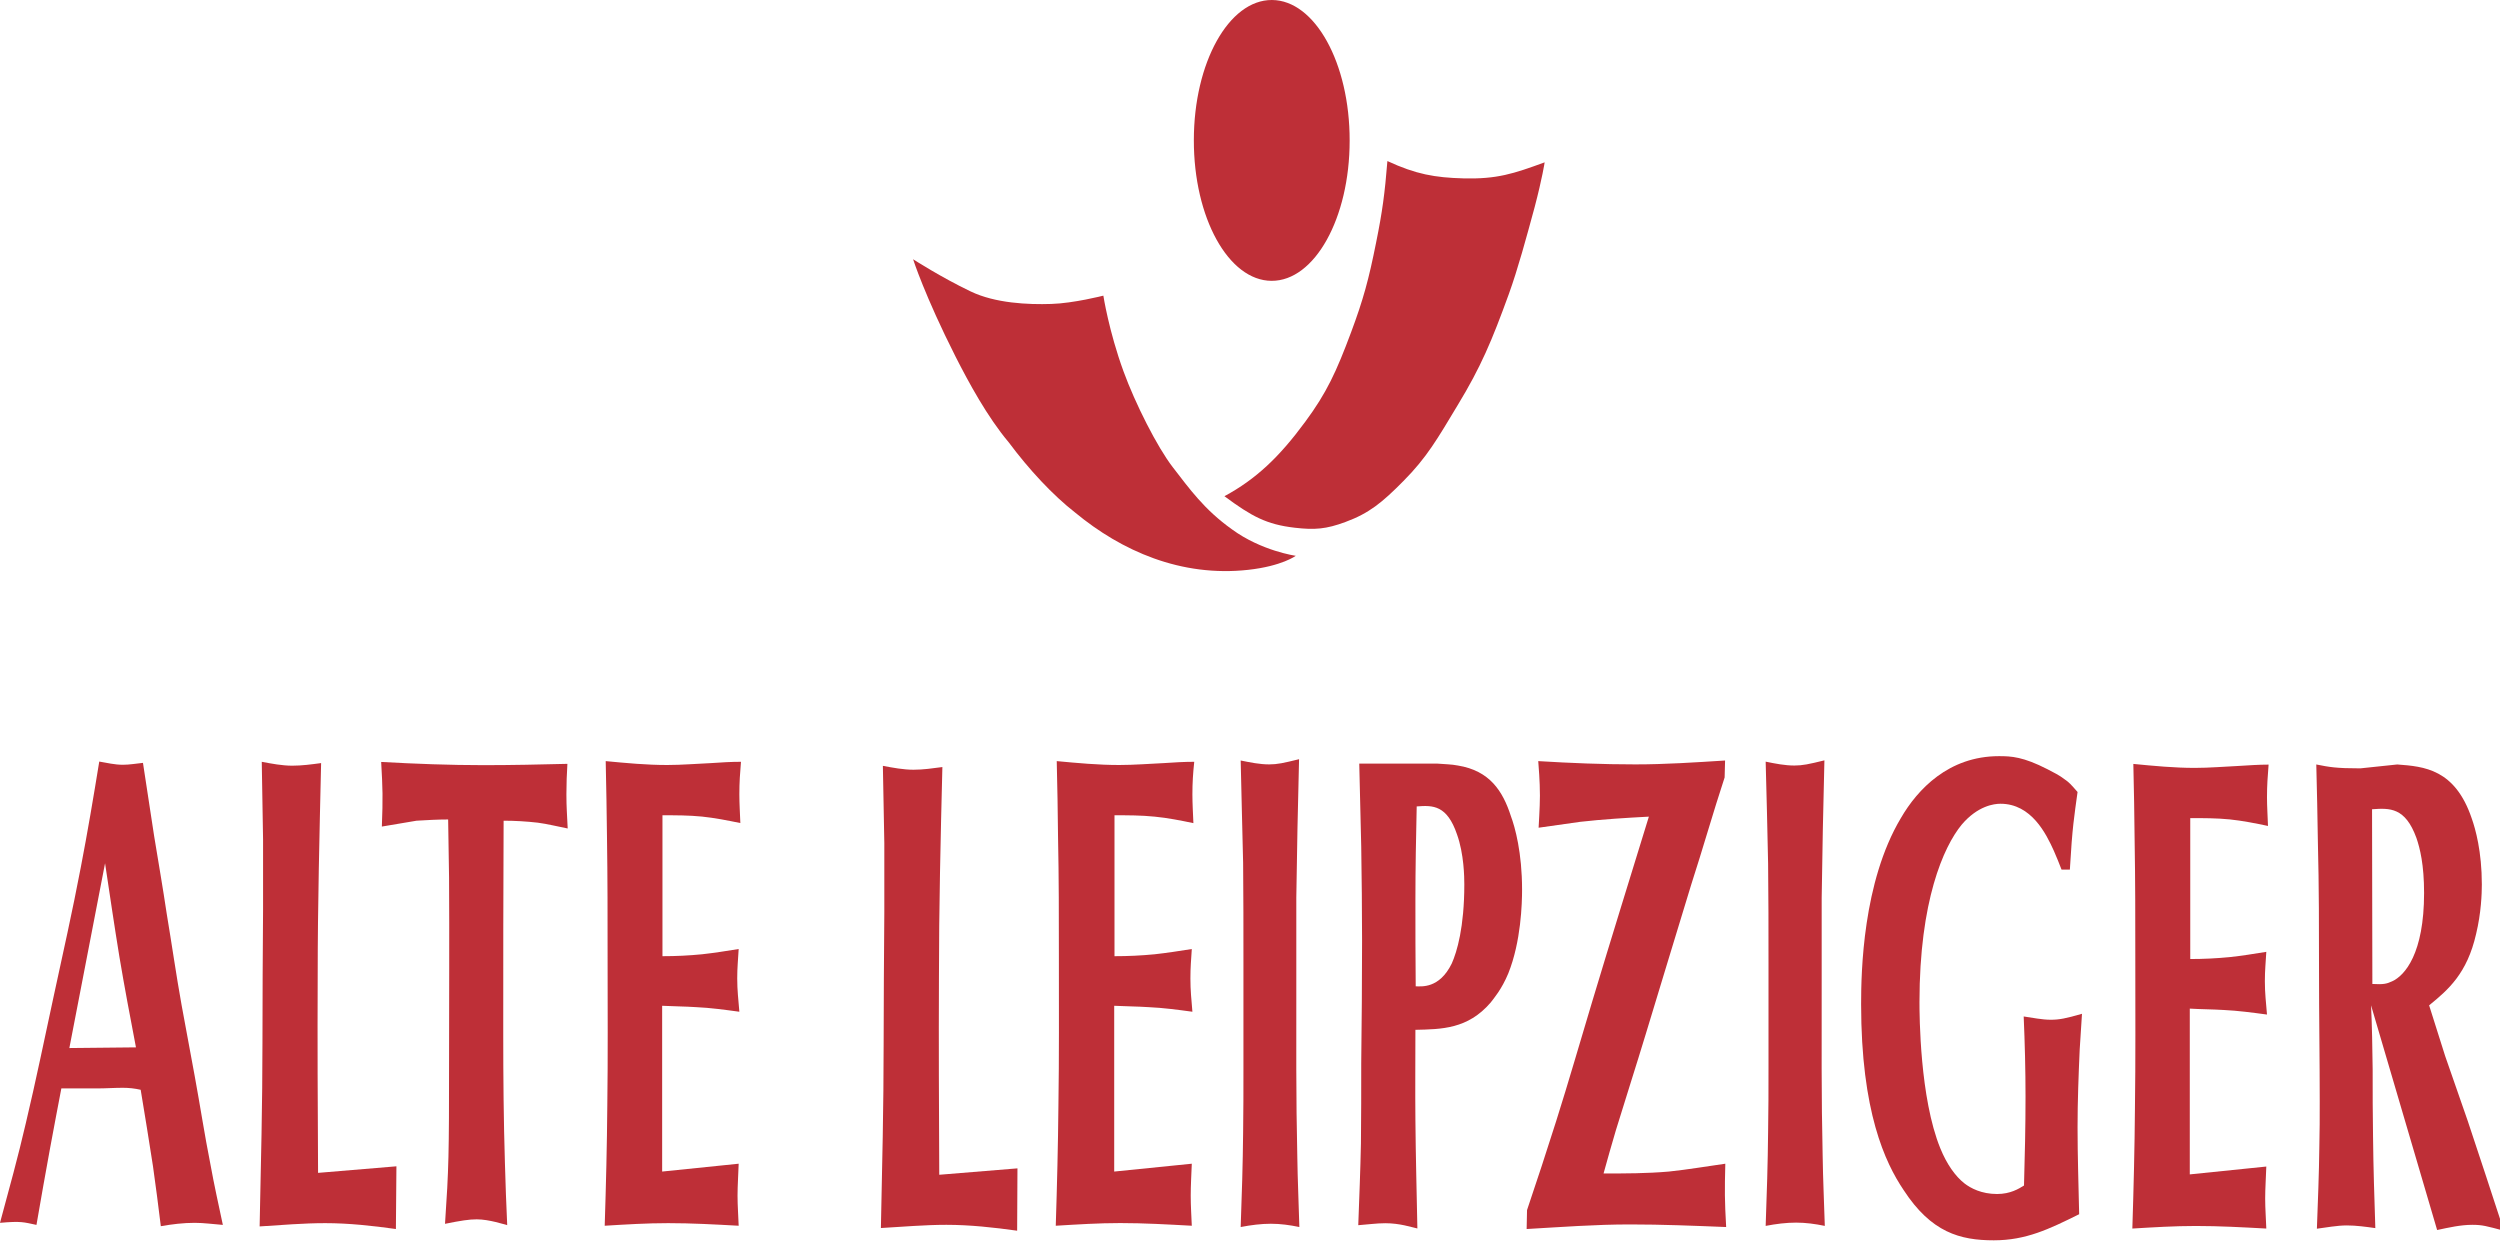
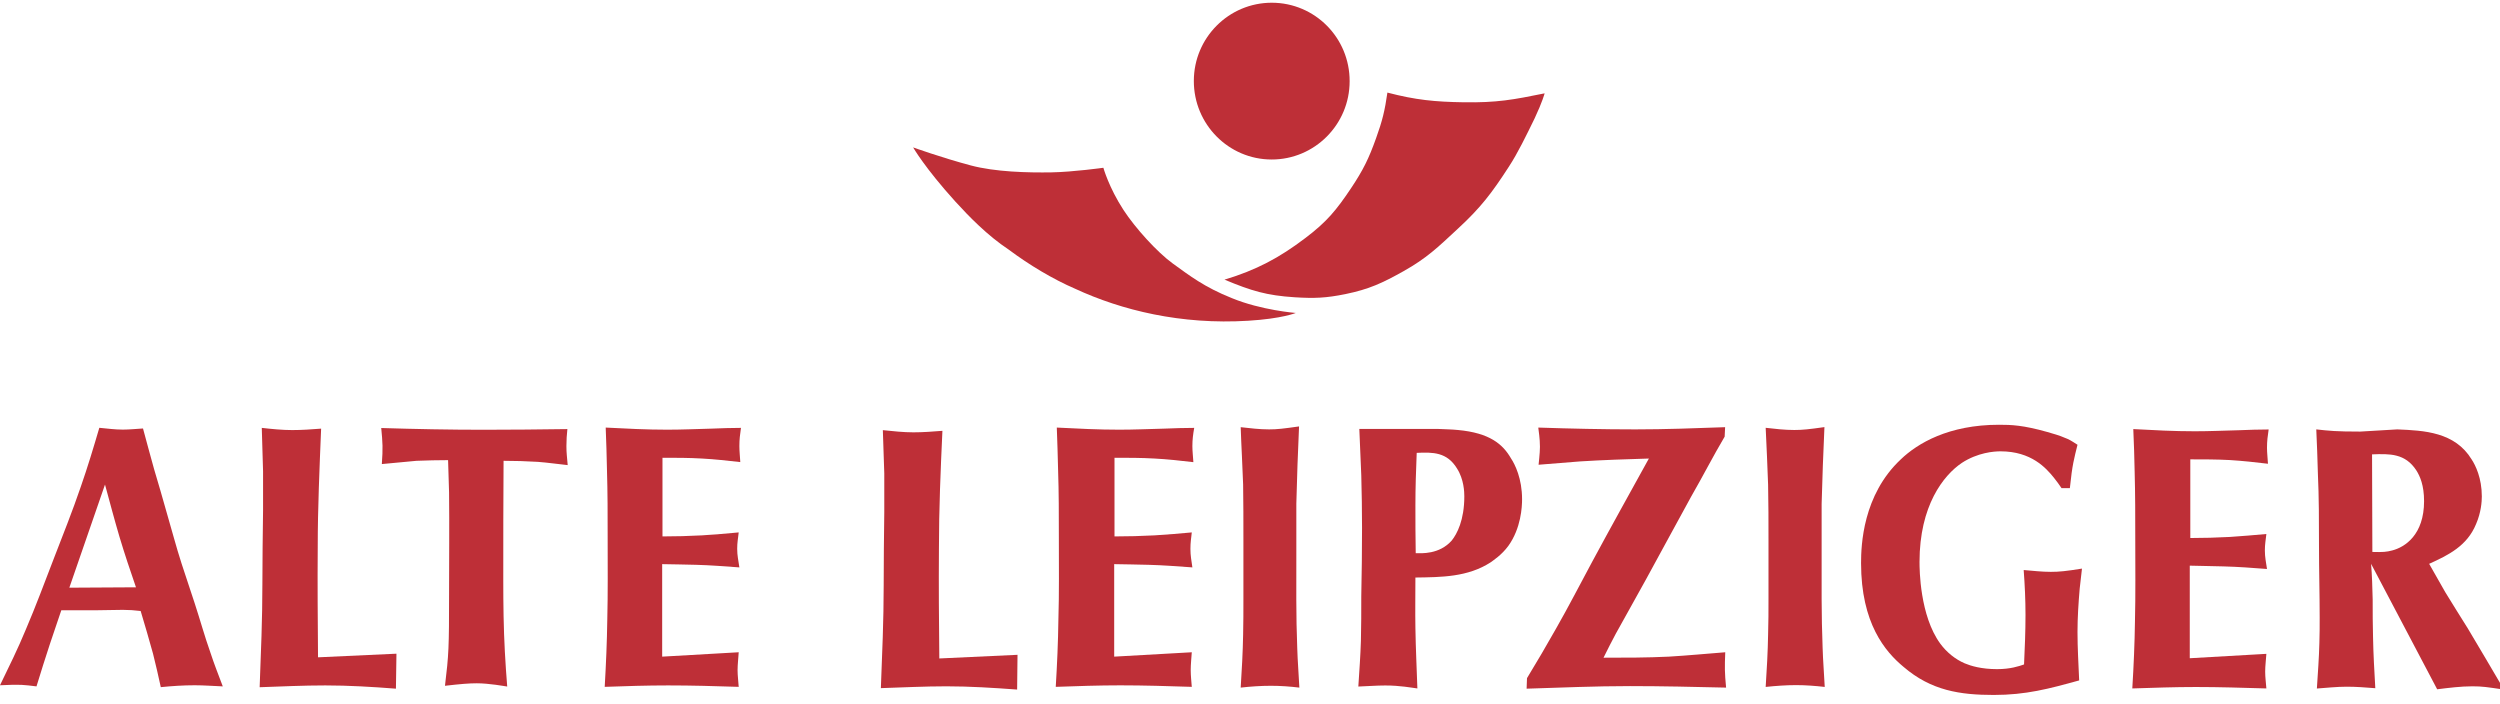
- <svg xmlns="http://www.w3.org/2000/svg" width="128px" height="64px" viewBox="0 0 128 64" version="1.1">
+ <svg xmlns="http://www.w3.org/2000/svg" width="128px" height="36px" viewBox="0 0 129 36" version="1.1">
  <g id="surface1">
-     <path style=" stroke:none;fill-rule:nonzero;fill:rgb(74.51%,18.431%,21.569%);fill-opacity:1;" d="M 46.75 13.273 C 46.75 13.273 47.348 15.141 48.922 18.254 C 49.59 19.57 50.555 21.352 51.645 22.645 C 52.684 24.039 53.898 25.348 55.051 26.246 C 57.422 28.207 60.465 29.555 63.906 29.176 C 65.641 28.984 66.344 28.457 66.344 28.457 C 66.344 28.457 64.586 28.211 63.07 27.098 C 61.652 26.086 60.906 25.031 60.047 23.922 C 59.242 22.879 58.121 20.652 57.523 19.012 C 56.77 16.945 56.492 15.137 56.492 15.137 C 56.492 15.137 54.953 15.531 53.828 15.562 C 52.633 15.602 50.957 15.527 49.699 14.922 C 48.191 14.203 46.75 13.273 46.75 13.273 " />
-     <path style=" stroke:none;fill-rule:nonzero;fill:rgb(74.51%,18.431%,21.569%);fill-opacity:1;" d="M 61.125 7.176 C 61.125 3.207 62.918 -0.008 65.121 0 C 67.324 0.008 69.109 3.23 69.102 7.203 C 69.102 11.172 67.309 14.387 65.105 14.379 C 62.902 14.371 61.117 11.148 61.125 7.176 " />
-     <path style=" stroke:none;fill-rule:nonzero;fill:rgb(74.51%,18.431%,21.569%);fill-opacity:1;" d="M 62.691 25.406 C 64.309 24.531 65.5 23.402 66.832 21.59 C 67.93 20.105 68.422 19.031 69.176 17.012 C 69.797 15.348 70.082 14.305 70.457 12.418 C 70.777 10.84 70.902 9.902 71.035 8.246 C 72.492 8.922 73.465 9.094 74.93 9.133 C 76.648 9.176 77.484 8.898 79.086 8.312 C 79.086 8.312 78.969 9.102 78.574 10.605 C 78.141 12.203 77.711 13.785 77.254 15.051 C 76.379 17.461 75.82 18.789 74.637 20.738 C 73.598 22.465 73.055 23.422 71.855 24.629 C 70.77 25.727 70.105 26.277 68.883 26.727 C 67.895 27.094 67.309 27.137 66.293 27.02 C 64.844 26.852 64.082 26.438 62.691 25.406 " />
-     <path style=" stroke:none;fill-rule:evenodd;fill:rgb(74.51%,18.431%,21.569%);fill-opacity:1;" d="M 5.379 44.199 C 5.621 45.805 5.855 47.41 6.113 48.984 C 6.375 50.551 6.668 52.09 6.961 53.625 L 3.551 53.66 Z M 4.984 55.727 C 5.41 55.727 5.855 55.695 6.289 55.695 C 6.602 55.695 6.895 55.727 7.203 55.797 C 7.422 57.102 7.629 58.402 7.832 59.707 C 7.973 60.711 8.109 61.742 8.234 62.781 C 8.812 62.68 9.383 62.609 9.969 62.609 C 10.445 62.609 10.93 62.68 11.41 62.715 C 11.191 61.68 10.965 60.676 10.773 59.609 C 10.48 58.137 10.246 56.598 9.969 55.094 C 9.742 53.859 9.516 52.66 9.297 51.457 C 9.02 49.914 8.797 48.344 8.535 46.777 C 8.336 45.438 8.109 44.137 7.891 42.801 C 7.699 41.531 7.504 40.293 7.32 39.059 C 6.977 39.094 6.633 39.156 6.289 39.156 C 5.871 39.156 5.477 39.059 5.082 38.992 C 4.789 40.797 4.48 42.633 4.137 44.406 C 3.711 46.645 3.223 48.816 2.746 51.02 C 2.285 53.156 1.832 55.363 1.324 57.5 C 0.93 59.203 0.461 60.91 0 62.609 C 1.098 62.512 1.215 62.578 1.867 62.715 C 2.094 61.41 2.32 60.105 2.555 58.836 C 2.746 57.766 2.949 56.766 3.141 55.727 L 4.984 55.727 " />
-     <path style=" stroke:none;fill-rule:nonzero;fill:rgb(74.51%,18.431%,21.569%);fill-opacity:1;" d="M 16.285 60.051 C 16.266 56.68 16.25 53.301 16.266 49.926 C 16.266 46.32 16.359 42.68 16.441 39.07 C 15.941 39.137 15.465 39.203 14.961 39.203 C 14.449 39.203 13.914 39.102 13.402 39.004 C 13.418 40.34 13.453 41.641 13.469 42.977 L 13.469 46.555 C 13.453 48.824 13.438 51.129 13.438 53.367 C 13.438 56.512 13.359 59.652 13.293 62.793 C 14.414 62.723 15.531 62.625 16.652 62.625 C 17.852 62.625 19.074 62.758 20.27 62.926 L 20.297 59.715 L 16.285 60.051 " />
-     <path style=" stroke:none;fill-rule:nonzero;fill:rgb(74.51%,18.431%,21.569%);fill-opacity:1;" d="M 22.992 44.93 C 23.012 48.008 22.992 51.184 22.992 54.293 C 22.992 59.121 22.977 59.816 22.785 62.66 C 23.59 62.496 24.016 62.43 24.41 62.43 C 25.039 62.43 25.832 62.695 25.969 62.727 C 25.918 61.668 25.883 60.609 25.852 59.551 C 25.785 57.367 25.766 55.152 25.766 52.969 C 25.766 49.297 25.766 45.66 25.785 42.02 C 26.363 42.02 26.957 42.055 27.535 42.121 C 28.047 42.188 28.555 42.32 29.066 42.418 C 29.035 41.691 29 41.359 29 40.664 C 29 40.137 29.02 39.605 29.051 39.109 C 27.625 39.145 26.195 39.176 24.762 39.176 C 23.027 39.176 21.277 39.109 19.516 39.012 C 19.594 40.398 19.609 40.832 19.551 42.32 C 20.145 42.219 20.734 42.121 21.328 42.02 C 21.871 41.988 22.398 41.957 22.945 41.957 L 22.992 44.93 " />
-     <path style=" stroke:none;fill-rule:nonzero;fill:rgb(74.51%,18.431%,21.569%);fill-opacity:1;" d="M 33.918 41.742 C 34.605 41.742 35.266 41.742 35.945 41.809 C 36.59 41.875 37.262 42.008 37.906 42.141 C 37.887 41.641 37.855 41.145 37.855 40.672 C 37.855 40.07 37.887 39.602 37.938 39.004 C 37.426 39.004 36.934 39.035 36.422 39.07 C 35.676 39.102 34.906 39.168 34.16 39.168 C 33.105 39.168 32.066 39.07 31.012 38.969 C 31.043 40.273 31.062 41.574 31.078 42.879 C 31.109 44.918 31.109 46.988 31.109 49.059 C 31.109 51.598 31.129 54.105 31.094 56.609 C 31.078 58.645 31.027 60.688 30.961 62.758 C 32.051 62.691 33.121 62.625 34.211 62.625 C 35.418 62.625 36.605 62.691 37.82 62.758 C 37.805 62.258 37.762 61.754 37.762 61.219 C 37.762 60.688 37.805 60.117 37.82 59.582 L 33.902 59.984 L 33.902 51.496 C 34.48 51.527 35.066 51.527 35.645 51.566 C 36.371 51.598 37.102 51.699 37.855 51.801 C 37.805 51.164 37.746 50.727 37.746 50.094 C 37.746 49.527 37.789 49.16 37.82 48.59 C 37.191 48.691 36.574 48.789 35.945 48.859 C 35.266 48.926 34.605 48.957 33.918 48.957 L 33.918 41.742 " />
-     <path style=" stroke:none;fill-rule:nonzero;fill:rgb(74.51%,18.431%,21.569%);fill-opacity:1;" d="M 48.09 60.148 C 48.074 56.793 48.059 53.434 48.074 50.078 C 48.074 46.488 48.16 42.863 48.25 39.273 C 47.746 39.34 47.27 39.41 46.77 39.41 C 46.258 39.41 45.719 39.309 45.203 39.211 C 45.219 40.539 45.262 41.832 45.277 43.164 L 45.277 46.719 C 45.262 48.98 45.242 51.277 45.242 53.5 C 45.242 56.625 45.168 59.75 45.102 62.875 C 46.215 62.812 47.34 62.711 48.453 62.711 C 49.656 62.711 50.879 62.844 52.078 63.012 L 52.094 59.82 L 48.09 60.148 " />
-     <path style=" stroke:none;fill-rule:nonzero;fill:rgb(74.51%,18.431%,21.569%);fill-opacity:1;" d="M 57.062 41.742 C 57.75 41.742 58.43 41.742 59.117 41.812 C 59.777 41.875 60.449 42.008 61.102 42.145 C 61.082 41.645 61.051 41.145 61.051 40.676 C 61.051 40.074 61.082 39.605 61.145 39.004 C 60.625 39.004 60.121 39.035 59.602 39.07 C 58.84 39.105 58.059 39.168 57.305 39.168 C 56.234 39.168 55.18 39.07 54.105 38.969 C 54.141 40.273 54.156 41.574 54.172 42.879 C 54.215 44.918 54.215 46.988 54.215 49.059 C 54.215 51.598 54.23 54.105 54.191 56.609 C 54.172 58.645 54.121 60.688 54.055 62.758 C 55.16 62.691 56.25 62.621 57.355 62.621 C 58.578 62.621 59.793 62.691 61.02 62.758 C 61 62.254 60.965 61.754 60.965 61.219 C 60.965 60.688 61 60.117 61.02 59.582 L 57.047 59.984 L 57.047 51.496 C 57.633 51.527 58.219 51.527 58.805 51.566 C 59.551 51.598 60.297 51.699 61.051 51.801 C 61 51.164 60.949 50.727 60.949 50.094 C 60.949 49.527 60.984 49.16 61.02 48.59 C 60.379 48.691 59.754 48.789 59.117 48.859 C 58.43 48.926 57.75 48.957 57.062 48.957 L 57.062 41.742 " />
-     <path style=" stroke:none;fill-rule:nonzero;fill:rgb(74.51%,18.431%,21.569%);fill-opacity:1;" d="M 66.371 45.953 C 66.402 43.582 66.453 41.207 66.512 38.871 C 65.707 39.07 65.398 39.137 64.98 39.137 C 64.492 39.137 64.008 39.035 63.523 38.938 C 63.555 40.672 63.613 42.41 63.648 44.18 C 63.664 45.852 63.664 47.555 63.664 49.258 L 63.664 54.707 C 63.664 55.809 63.664 56.875 63.648 57.98 C 63.633 59.582 63.582 61.219 63.523 62.824 C 64.043 62.723 64.57 62.656 65.07 62.656 C 65.559 62.656 66.043 62.723 66.527 62.824 C 66.496 61.625 66.438 60.418 66.422 59.215 C 66.352 56.242 66.371 53.27 66.371 50.297 L 66.371 45.953 " />
-     <path style=" stroke:none;fill-rule:evenodd;fill:rgb(74.51%,18.431%,21.569%);fill-opacity:1;" d="M 72.535 41.289 C 73.371 41.223 74.086 41.223 74.598 42.719 C 74.957 43.719 74.973 44.914 74.973 45.281 C 74.973 47.473 74.598 48.734 74.328 49.336 C 73.691 50.633 72.77 50.5 72.484 50.5 C 72.469 49.004 72.469 47.539 72.469 46.074 C 72.469 44.48 72.5 42.887 72.535 41.289 Z M 69.594 39.098 C 69.629 40.527 69.66 41.922 69.695 43.352 C 69.719 44.949 69.738 46.578 69.738 48.172 C 69.738 50.266 69.719 52.363 69.695 54.422 C 69.695 55.816 69.695 57.184 69.68 58.543 C 69.652 59.941 69.594 61.336 69.543 62.73 C 70.004 62.699 70.465 62.629 70.926 62.629 C 71.68 62.629 72.258 62.832 72.57 62.898 C 72.535 61.035 72.484 59.207 72.469 57.348 C 72.453 55.816 72.469 54.289 72.469 52.727 C 73.801 52.695 75.148 52.695 76.32 51.332 C 76.473 51.129 76.883 50.664 77.227 49.832 C 77.879 48.203 77.93 46.246 77.93 45.547 C 77.93 43.652 77.57 42.355 77.359 41.789 C 76.941 40.492 76.27 39.461 74.645 39.195 C 74.312 39.129 73.969 39.129 73.609 39.098 L 69.594 39.098 " />
-     <path style=" stroke:none;fill-rule:nonzero;fill:rgb(74.51%,18.431%,21.569%);fill-opacity:1;" d="M 88.324 38.938 C 86.793 39.035 85.262 39.137 83.727 39.137 C 82.078 39.137 80.41 39.07 78.758 38.969 C 78.777 39.238 78.844 39.973 78.844 40.742 C 78.844 41.344 78.777 42.312 78.777 42.379 C 79.488 42.277 80.191 42.18 80.902 42.078 C 82.078 41.945 83.25 41.875 84.422 41.812 C 83.457 44.949 82.469 48.125 81.516 51.297 C 80.902 53.336 80.309 55.406 79.672 57.414 C 79.188 58.949 78.691 60.453 78.184 61.957 L 78.164 62.926 C 79.934 62.824 81.684 62.691 83.457 62.691 C 85.094 62.691 86.727 62.758 88.379 62.824 C 88.301 61.418 88.301 60.984 88.336 59.582 C 87.387 59.715 86.414 59.883 85.445 59.984 C 84.305 60.082 83.242 60.082 82.102 60.082 C 82.305 59.348 82.512 58.613 82.73 57.879 C 83.242 56.207 83.77 54.57 84.266 52.934 C 85.043 50.395 85.812 47.82 86.594 45.281 C 87.188 43.449 87.707 41.609 88.301 39.805 L 88.324 38.938 " />
-     <path style=" stroke:none;fill-rule:nonzero;fill:rgb(74.51%,18.431%,21.569%);fill-opacity:1;" d="M 93.27 45.977 C 93.301 43.617 93.352 41.254 93.41 38.93 C 92.605 39.129 92.289 39.195 91.871 39.195 C 91.383 39.195 90.898 39.098 90.402 38.996 C 90.445 40.723 90.496 42.453 90.527 44.211 C 90.547 45.875 90.547 47.57 90.547 49.266 L 90.547 54.684 C 90.547 55.781 90.547 56.848 90.527 57.945 C 90.512 59.539 90.461 61.168 90.402 62.766 C 90.93 62.664 91.449 62.598 91.961 62.598 C 92.449 62.598 92.941 62.664 93.43 62.766 C 93.395 61.566 93.336 60.371 93.32 59.176 C 93.25 56.219 93.27 53.258 93.27 50.297 L 93.27 45.977 " />
-     <path style=" stroke:none;fill-rule:nonzero;fill:rgb(74.51%,18.431%,21.569%);fill-opacity:1;" d="M 105.977 44.523 C 106.102 42.324 106.203 41.789 106.371 40.551 C 106.027 40.152 105.926 40.051 105.727 39.914 C 105.43 39.684 105.141 39.547 104.828 39.383 C 103.582 38.746 102.984 38.715 102.348 38.715 C 99.77 38.715 98.176 40.418 97.324 41.887 C 95.371 45.16 95.289 49.773 95.289 51.41 C 95.289 56.922 96.52 59.527 97.465 60.93 C 98.879 63.102 100.355 63.504 102.082 63.504 C 103.723 63.504 104.902 62.938 106.453 62.168 C 106.422 60.699 106.371 59.195 106.371 57.723 C 106.371 56.387 106.422 55.051 106.48 53.746 L 106.598 51.906 C 105.773 52.145 105.43 52.211 105.004 52.211 C 104.543 52.211 104.082 52.109 103.613 52.043 C 103.672 53.414 103.707 54.785 103.707 56.152 C 103.707 57.688 103.672 59.195 103.629 60.699 C 103.363 60.863 102.934 61.133 102.25 61.133 C 101.445 61.133 100.898 60.832 100.59 60.598 C 100.113 60.23 99.668 59.594 99.344 58.793 C 98.293 56.219 98.277 51.977 98.277 51.309 C 98.277 46.129 99.508 43.355 100.438 42.223 C 101.262 41.254 102.098 41.152 102.426 41.152 C 104.008 41.152 104.762 42.688 105.156 43.559 C 105.297 43.895 105.43 44.191 105.551 44.523 L 105.977 44.523 " />
-     <path style=" stroke:none;fill-rule:nonzero;fill:rgb(74.51%,18.431%,21.569%);fill-opacity:1;" d="M 112.141 41.887 C 112.82 41.887 113.48 41.887 114.16 41.953 C 114.805 42.02 115.477 42.152 116.121 42.289 C 116.105 41.789 116.07 41.289 116.07 40.816 C 116.07 40.219 116.105 39.75 116.152 39.148 C 115.645 39.148 115.148 39.184 114.637 39.215 C 113.895 39.25 113.121 39.316 112.375 39.316 C 111.32 39.316 110.281 39.215 109.227 39.113 C 109.262 40.418 109.277 41.723 109.293 43.023 C 109.328 45.059 109.328 47.129 109.328 49.203 C 109.328 51.746 109.344 54.246 109.309 56.754 C 109.293 58.793 109.242 60.832 109.176 62.902 C 110.266 62.836 111.336 62.77 112.426 62.77 C 113.633 62.77 114.82 62.836 116.035 62.902 C 116.02 62.402 115.977 61.898 115.977 61.363 C 115.977 60.832 116.02 60.262 116.035 59.727 L 112.117 60.129 L 112.117 51.641 C 112.695 51.676 113.281 51.676 113.852 51.711 C 114.586 51.746 115.316 51.844 116.07 51.945 C 116.02 51.309 115.961 50.875 115.961 50.238 C 115.961 49.672 116.004 49.305 116.035 48.734 C 115.398 48.836 114.789 48.938 114.16 49.004 C 113.48 49.07 112.82 49.102 112.141 49.102 L 112.141 41.887 " />
-     <path style=" stroke:none;fill-rule:evenodd;fill:rgb(74.51%,18.431%,21.569%);fill-opacity:1;" d="M 121.449 41.434 C 122.363 41.367 123.148 41.336 123.719 42.898 C 123.902 43.43 124.113 44.262 124.113 45.723 C 124.113 48.816 123.133 49.945 122.48 50.242 C 122.188 50.379 122.02 50.41 121.465 50.379 Z M 124.371 51.473 C 125.352 50.676 126.316 49.844 126.777 47.816 C 127.035 46.75 127.07 45.754 127.07 45.289 C 127.07 43.594 126.742 42.434 126.551 41.898 C 125.695 39.375 124.113 39.242 122.738 39.141 L 120.848 39.34 C 119.59 39.34 119.262 39.273 118.594 39.141 C 118.625 40.469 118.66 41.801 118.676 43.129 C 118.734 45.391 118.734 47.617 118.734 49.844 C 118.734 52.039 118.77 54.234 118.77 56.391 C 118.77 57.191 118.77 57.953 118.75 58.723 C 118.734 60.117 118.676 61.516 118.625 62.91 C 119.129 62.848 119.641 62.742 120.16 62.742 C 120.637 62.742 121.137 62.812 121.617 62.879 C 121.566 61.316 121.516 59.781 121.5 58.223 C 121.48 57.062 121.48 55.898 121.48 54.734 C 121.465 53.633 121.449 52.539 121.398 51.473 L 124.781 62.977 C 125.387 62.848 125.988 62.711 126.582 62.711 C 127.102 62.711 127.312 62.777 128.199 63.012 C 127.582 61.113 126.969 59.254 126.348 57.391 C 125.957 56.258 125.57 55.164 125.191 54.066 L 124.371 51.473 " />
+     <path style=" stroke:none;fill-rule:nonzero;fill:rgb(74.51%,18.431%,21.569%);fill-opacity:1;" d="M 47.117 7.465 C 47.117 7.465 47.715 8.516 49.305 10.27 C 49.977 11.008 50.949 12.012 52.047 12.738 C 53.094 13.52 54.316 14.258 55.484 14.762 C 57.871 15.867 60.938 16.625 64.406 16.41 C 66.152 16.305 66.863 16.008 66.863 16.008 C 66.863 16.008 65.09 15.871 63.562 15.242 C 62.137 14.672 61.383 14.082 60.516 13.457 C 59.703 12.867 58.574 11.617 57.973 10.695 C 57.215 9.531 56.934 8.516 56.934 8.516 C 56.934 8.516 55.383 8.734 54.25 8.754 C 53.043 8.773 51.355 8.734 50.09 8.395 C 48.566 7.988 47.117 7.465 47.117 7.465 " />
+     <path style=" stroke:none;fill-rule:nonzero;fill:rgb(74.51%,18.431%,21.569%);fill-opacity:1;" d="M 61.602 4.035 C 61.602 1.805 63.41 -0.004 65.629 0 C 67.852 0.004 69.648 1.816 69.641 4.051 C 69.641 6.285 67.832 8.094 65.613 8.09 C 63.395 8.086 61.598 6.27 61.602 4.035 " />
+     <path style=" stroke:none;fill-rule:nonzero;fill:rgb(74.51%,18.431%,21.569%);fill-opacity:1;" d="M 63.184 14.289 C 64.812 13.801 66.012 13.164 67.352 12.145 C 68.461 11.309 68.957 10.703 69.715 9.57 C 70.34 8.633 70.629 8.047 71.008 6.984 C 71.328 6.098 71.457 5.57 71.59 4.637 C 73.059 5.02 74.039 5.113 75.516 5.137 C 77.246 5.164 78.09 5.004 79.703 4.676 C 79.703 4.676 79.586 5.121 79.188 5.965 C 78.75 6.863 78.32 7.754 77.855 8.465 C 76.977 9.82 76.41 10.57 75.223 11.664 C 74.176 12.637 73.625 13.176 72.418 13.855 C 71.32 14.469 70.652 14.781 69.422 15.035 C 68.426 15.238 67.832 15.262 66.812 15.199 C 65.352 15.105 64.582 14.871 63.184 14.289 " />
+     <path style=" stroke:none;fill-rule:evenodd;fill:rgb(74.51%,18.431%,21.569%);fill-opacity:1;" d="M 5.418 24.863 C 5.664 25.766 5.902 26.668 6.164 27.555 C 6.426 28.434 6.719 29.301 7.016 30.164 L 3.578 30.184 Z M 5.023 31.348 C 5.453 31.348 5.902 31.328 6.34 31.328 C 6.652 31.328 6.945 31.348 7.258 31.387 C 7.48 32.121 7.691 32.852 7.895 33.586 C 8.035 34.148 8.172 34.73 8.297 35.316 C 8.883 35.258 9.453 35.219 10.047 35.219 C 10.527 35.219 11.016 35.258 11.496 35.277 C 11.277 34.695 11.051 34.129 10.855 33.527 C 10.562 32.703 10.324 31.836 10.047 30.992 C 9.82 30.297 9.59 29.621 9.371 28.945 C 9.09 28.078 8.863 27.195 8.602 26.312 C 8.398 25.559 8.172 24.828 7.953 24.074 C 7.758 23.359 7.562 22.664 7.379 21.969 C 7.031 21.988 6.684 22.027 6.34 22.027 C 5.918 22.027 5.52 21.969 5.125 21.934 C 4.828 22.949 4.516 23.98 4.168 24.977 C 3.738 26.238 3.25 27.457 2.77 28.699 C 2.305 29.902 1.848 31.141 1.332 32.344 C 0.938 33.301 0.465 34.262 0 35.219 C 1.105 35.164 1.223 35.199 1.883 35.277 C 2.109 34.543 2.336 33.809 2.574 33.094 C 2.77 32.496 2.973 31.93 3.164 31.348 L 5.023 31.348 " />
+     <path style=" stroke:none;fill-rule:nonzero;fill:rgb(74.51%,18.431%,21.569%);fill-opacity:1;" d="M 16.41 33.777 C 16.395 31.883 16.379 29.98 16.395 28.086 C 16.395 26.055 16.488 24.008 16.57 21.977 C 16.066 22.016 15.582 22.051 15.078 22.051 C 14.562 22.051 14.023 21.996 13.508 21.938 C 13.523 22.691 13.559 23.422 13.574 24.176 L 13.574 26.188 C 13.559 27.465 13.539 28.762 13.539 30.02 C 13.539 31.785 13.465 33.555 13.398 35.32 C 14.527 35.281 15.652 35.227 16.785 35.227 C 17.988 35.227 19.223 35.301 20.43 35.395 L 20.457 33.59 L 16.41 33.777 " />
+     <path style=" stroke:none;fill-rule:nonzero;fill:rgb(74.51%,18.431%,21.569%);fill-opacity:1;" d="M 23.172 25.273 C 23.191 27.004 23.172 28.789 23.172 30.539 C 23.172 33.254 23.156 33.645 22.961 35.246 C 23.773 35.152 24.203 35.117 24.602 35.117 C 25.234 35.117 26.035 35.266 26.172 35.285 C 26.121 34.688 26.086 34.094 26.051 33.496 C 25.984 32.27 25.969 31.023 25.969 29.797 C 25.969 27.73 25.969 25.684 25.984 23.637 C 26.566 23.637 27.168 23.656 27.75 23.691 C 28.266 23.73 28.781 23.805 29.293 23.859 C 29.262 23.449 29.227 23.266 29.227 22.875 C 29.227 22.578 29.246 22.277 29.277 22 C 27.844 22.02 26.398 22.035 24.953 22.035 C 23.207 22.035 21.445 22 19.672 21.945 C 19.746 22.727 19.762 22.969 19.703 23.805 C 20.305 23.75 20.895 23.691 21.492 23.637 C 22.043 23.617 22.574 23.602 23.121 23.602 L 23.172 25.273 " />
+     <path style=" stroke:none;fill-rule:nonzero;fill:rgb(74.51%,18.431%,21.569%);fill-opacity:1;" d="M 34.184 23.48 C 34.875 23.48 35.543 23.48 36.227 23.52 C 36.875 23.555 37.551 23.629 38.199 23.703 C 38.184 23.422 38.152 23.145 38.152 22.879 C 38.152 22.539 38.184 22.277 38.234 21.938 C 37.719 21.938 37.223 21.957 36.707 21.977 C 35.957 21.996 35.18 22.031 34.426 22.031 C 33.363 22.031 32.316 21.977 31.254 21.922 C 31.285 22.652 31.305 23.387 31.32 24.121 C 31.355 25.266 31.355 26.43 31.355 27.598 C 31.355 29.023 31.371 30.434 31.336 31.844 C 31.32 32.988 31.27 34.137 31.203 35.301 C 32.301 35.262 33.379 35.227 34.477 35.227 C 35.695 35.227 36.891 35.262 38.117 35.301 C 38.102 35.02 38.059 34.738 38.059 34.438 C 38.059 34.137 38.102 33.816 38.117 33.516 L 34.168 33.742 L 34.168 28.969 C 34.75 28.984 35.34 28.984 35.922 29.004 C 36.656 29.023 37.391 29.082 38.152 29.137 C 38.102 28.781 38.039 28.535 38.039 28.176 C 38.039 27.859 38.082 27.652 38.117 27.332 C 37.484 27.391 36.859 27.445 36.227 27.484 C 35.543 27.52 34.875 27.539 34.184 27.539 L 34.184 23.48 " />
+     <path style=" stroke:none;fill-rule:nonzero;fill:rgb(74.51%,18.431%,21.569%);fill-opacity:1;" d="M 48.469 33.836 C 48.449 31.945 48.434 30.055 48.449 28.172 C 48.449 26.148 48.535 24.113 48.629 22.09 C 48.121 22.129 47.641 22.168 47.133 22.168 C 46.617 22.168 46.078 22.109 45.555 22.055 C 45.57 22.805 45.613 23.531 45.629 24.281 L 45.629 26.281 C 45.613 27.551 45.598 28.844 45.598 30.094 C 45.598 31.852 45.52 33.609 45.453 35.367 C 46.574 35.332 47.707 35.273 48.832 35.273 C 50.047 35.273 51.277 35.352 52.484 35.441 L 52.504 33.648 L 48.469 33.836 " />
+     <path style=" stroke:none;fill-rule:nonzero;fill:rgb(74.51%,18.431%,21.569%);fill-opacity:1;" d="M 57.508 23.48 C 58.199 23.48 58.887 23.48 59.578 23.52 C 60.246 23.555 60.918 23.629 61.578 23.707 C 61.562 23.426 61.527 23.145 61.527 22.879 C 61.527 22.539 61.562 22.277 61.621 21.938 C 61.098 21.938 60.59 21.957 60.066 21.977 C 59.297 21.996 58.512 22.031 57.754 22.031 C 56.676 22.031 55.609 21.977 54.531 21.922 C 54.562 22.652 54.578 23.387 54.598 24.121 C 54.637 25.266 54.637 26.43 54.637 27.598 C 54.637 29.023 54.656 30.434 54.613 31.844 C 54.598 32.988 54.547 34.137 54.477 35.301 C 55.594 35.262 56.691 35.223 57.805 35.223 C 59.035 35.223 60.262 35.262 61.496 35.301 C 61.477 35.02 61.441 34.738 61.441 34.438 C 61.441 34.137 61.477 33.816 61.496 33.516 L 57.492 33.742 L 57.492 28.969 C 58.082 28.984 58.676 28.984 59.266 29.004 C 60.016 29.023 60.77 29.082 61.527 29.137 C 61.477 28.781 61.426 28.535 61.426 28.176 C 61.426 27.859 61.461 27.652 61.496 27.332 C 60.852 27.391 60.219 27.445 59.578 27.484 C 58.887 27.52 58.199 27.539 57.508 27.539 L 57.508 23.48 " />
+     <path style=" stroke:none;fill-rule:nonzero;fill:rgb(74.51%,18.431%,21.569%);fill-opacity:1;" d="M 66.891 25.848 C 66.922 24.516 66.973 23.18 67.031 21.863 C 66.223 21.977 65.91 22.016 65.488 22.016 C 64.996 22.016 64.508 21.957 64.02 21.902 C 64.051 22.879 64.113 23.855 64.145 24.852 C 64.16 25.789 64.16 26.75 64.16 27.707 L 64.16 30.773 C 64.16 31.391 64.16 31.992 64.145 32.613 C 64.129 33.516 64.078 34.438 64.02 35.34 C 64.543 35.281 65.074 35.246 65.578 35.246 C 66.07 35.246 66.559 35.281 67.047 35.34 C 67.016 34.664 66.957 33.984 66.938 33.309 C 66.871 31.637 66.891 29.965 66.891 28.293 L 66.891 25.848 " />
+     <path style=" stroke:none;fill-rule:evenodd;fill:rgb(74.51%,18.431%,21.569%);fill-opacity:1;" d="M 73.102 23.227 C 73.945 23.188 74.664 23.188 75.18 24.031 C 75.543 24.594 75.559 25.266 75.559 25.469 C 75.559 26.703 75.18 27.414 74.91 27.75 C 74.266 28.48 73.34 28.406 73.051 28.406 C 73.035 27.566 73.035 26.742 73.035 25.918 C 73.035 25.02 73.066 24.125 73.102 23.227 Z M 70.141 21.992 C 70.172 22.797 70.207 23.582 70.242 24.387 C 70.266 25.285 70.281 26.199 70.281 27.098 C 70.281 28.273 70.266 29.453 70.242 30.613 C 70.242 31.398 70.242 32.164 70.223 32.93 C 70.199 33.715 70.141 34.5 70.09 35.285 C 70.551 35.27 71.016 35.23 71.48 35.23 C 72.242 35.23 72.824 35.344 73.137 35.383 C 73.102 34.332 73.051 33.305 73.035 32.258 C 73.02 31.398 73.035 30.539 73.035 29.66 C 74.375 29.641 75.734 29.641 76.918 28.875 C 77.07 28.762 77.484 28.496 77.828 28.031 C 78.488 27.113 78.539 26.012 78.539 25.621 C 78.539 24.555 78.176 23.824 77.965 23.508 C 77.543 22.777 76.867 22.199 75.23 22.047 C 74.895 22.012 74.547 22.012 74.184 21.992 L 70.141 21.992 " />
+     <path style=" stroke:none;fill-rule:nonzero;fill:rgb(74.51%,18.431%,21.569%);fill-opacity:1;" d="M 89.016 21.902 C 87.473 21.957 85.926 22.016 84.383 22.016 C 82.719 22.016 81.039 21.977 79.375 21.922 C 79.391 22.07 79.461 22.484 79.461 22.918 C 79.461 23.254 79.391 23.801 79.391 23.84 C 80.109 23.781 80.82 23.727 81.535 23.668 C 82.719 23.594 83.902 23.555 85.082 23.52 C 84.109 25.285 83.113 27.07 82.152 28.855 C 81.535 30 80.938 31.164 80.293 32.293 C 79.805 33.16 79.309 34.004 78.793 34.852 L 78.773 35.395 C 80.555 35.34 82.32 35.262 84.109 35.262 C 85.758 35.262 87.402 35.301 89.066 35.34 C 88.992 34.547 88.992 34.305 89.023 33.516 C 88.07 33.59 87.09 33.684 86.113 33.742 C 84.965 33.797 83.891 33.797 82.742 33.797 C 82.945 33.383 83.156 32.969 83.375 32.559 C 83.891 31.617 84.422 30.695 84.922 29.777 C 85.707 28.348 86.484 26.898 87.27 25.473 C 87.867 24.438 88.391 23.406 88.992 22.391 L 89.016 21.902 " />
+     <path style=" stroke:none;fill-rule:nonzero;fill:rgb(74.51%,18.431%,21.569%);fill-opacity:1;" d="M 93.996 25.863 C 94.031 24.535 94.082 23.207 94.141 21.898 C 93.328 22.012 93.008 22.047 92.586 22.047 C 92.098 22.047 91.609 21.992 91.109 21.934 C 91.152 22.906 91.203 23.879 91.234 24.871 C 91.254 25.805 91.254 26.758 91.254 27.711 L 91.254 30.762 C 91.254 31.379 91.254 31.977 91.234 32.594 C 91.219 33.492 91.168 34.406 91.109 35.305 C 91.641 35.25 92.164 35.211 92.68 35.211 C 93.168 35.211 93.668 35.25 94.156 35.305 C 94.125 34.633 94.066 33.961 94.047 33.285 C 93.98 31.621 93.996 29.957 93.996 28.293 L 93.996 25.863 " />
+     <path style=" stroke:none;fill-rule:nonzero;fill:rgb(74.51%,18.431%,21.569%);fill-opacity:1;" d="M 106.805 25.047 C 106.93 23.809 107.031 23.504 107.199 22.809 C 106.855 22.586 106.754 22.527 106.551 22.453 C 106.254 22.32 105.961 22.246 105.648 22.152 C 104.391 21.797 103.789 21.777 103.148 21.777 C 100.551 21.777 98.945 22.734 98.082 23.562 C 96.117 25.402 96.031 27.996 96.031 28.918 C 96.031 32.02 97.273 33.484 98.227 34.273 C 99.652 35.496 101.141 35.719 102.879 35.719 C 104.531 35.719 105.723 35.402 107.285 34.969 C 107.25 34.145 107.199 33.297 107.199 32.469 C 107.199 31.719 107.25 30.965 107.312 30.234 L 107.43 29.199 C 106.602 29.332 106.254 29.367 105.824 29.367 C 105.359 29.367 104.898 29.312 104.422 29.273 C 104.48 30.043 104.516 30.816 104.516 31.586 C 104.516 32.449 104.48 33.297 104.441 34.145 C 104.172 34.238 103.738 34.387 103.047 34.387 C 102.238 34.387 101.688 34.219 101.375 34.086 C 100.895 33.879 100.449 33.523 100.117 33.07 C 99.062 31.625 99.047 29.238 99.047 28.859 C 99.047 25.945 100.285 24.387 101.223 23.75 C 102.051 23.207 102.895 23.148 103.227 23.148 C 104.82 23.148 105.578 24.012 105.977 24.504 C 106.121 24.691 106.254 24.859 106.375 25.047 L 106.805 25.047 " />
+     <path style=" stroke:none;fill-rule:nonzero;fill:rgb(74.51%,18.431%,21.569%);fill-opacity:1;" d="M 113.02 23.562 C 113.703 23.562 114.367 23.562 115.055 23.598 C 115.703 23.637 116.379 23.711 117.027 23.789 C 117.012 23.504 116.977 23.223 116.977 22.961 C 116.977 22.621 117.012 22.359 117.062 22.02 C 116.547 22.02 116.051 22.039 115.535 22.059 C 114.781 22.078 114.004 22.113 113.254 22.113 C 112.191 22.113 111.145 22.059 110.078 22 C 110.113 22.734 110.133 23.469 110.148 24.203 C 110.18 25.348 110.18 26.512 110.18 27.676 C 110.18 29.105 110.199 30.516 110.164 31.922 C 110.148 33.07 110.098 34.219 110.027 35.383 C 111.129 35.348 112.207 35.309 113.305 35.309 C 114.52 35.309 115.719 35.348 116.945 35.383 C 116.926 35.102 116.883 34.82 116.883 34.516 C 116.883 34.219 116.926 33.898 116.945 33.598 L 112.992 33.824 L 112.992 29.047 C 113.574 29.066 114.164 29.066 114.738 29.086 C 115.484 29.105 116.219 29.16 116.977 29.219 C 116.926 28.859 116.867 28.617 116.867 28.262 C 116.867 27.941 116.91 27.734 116.945 27.414 C 116.301 27.469 115.688 27.527 115.055 27.566 C 114.367 27.602 113.703 27.621 113.02 27.621 L 113.02 23.562 " />
+     <path style=" stroke:none;fill-rule:evenodd;fill:rgb(74.51%,18.431%,21.569%);fill-opacity:1;" d="M 122.398 23.305 C 123.316 23.27 124.109 23.25 124.684 24.133 C 124.871 24.43 125.082 24.898 125.082 25.719 C 125.082 27.457 124.094 28.094 123.438 28.262 C 123.141 28.34 122.973 28.355 122.414 28.34 Z M 125.344 28.953 C 126.332 28.504 127.301 28.035 127.766 26.898 C 128.027 26.297 128.062 25.738 128.062 25.477 C 128.062 24.523 127.734 23.867 127.539 23.57 C 126.676 22.148 125.082 22.074 123.699 22.016 L 121.789 22.129 C 120.523 22.129 120.195 22.09 119.52 22.016 C 119.551 22.766 119.586 23.516 119.602 24.262 C 119.66 25.531 119.66 26.785 119.66 28.035 C 119.66 29.27 119.695 30.504 119.695 31.723 C 119.695 32.172 119.695 32.598 119.68 33.031 C 119.66 33.816 119.602 34.602 119.551 35.387 C 120.059 35.352 120.574 35.293 121.098 35.293 C 121.578 35.293 122.086 35.332 122.566 35.371 C 122.516 34.488 122.465 33.629 122.449 32.75 C 122.43 32.098 122.43 31.441 122.43 30.789 C 122.414 30.168 122.398 29.551 122.348 28.953 L 125.758 35.426 C 126.363 35.352 126.973 35.273 127.574 35.273 C 128.098 35.273 128.309 35.312 129.203 35.441 C 128.578 34.375 127.961 33.328 127.336 32.281 C 126.938 31.645 126.551 31.031 126.172 30.41 L 125.344 28.953 " />
  </g>
</svg>
